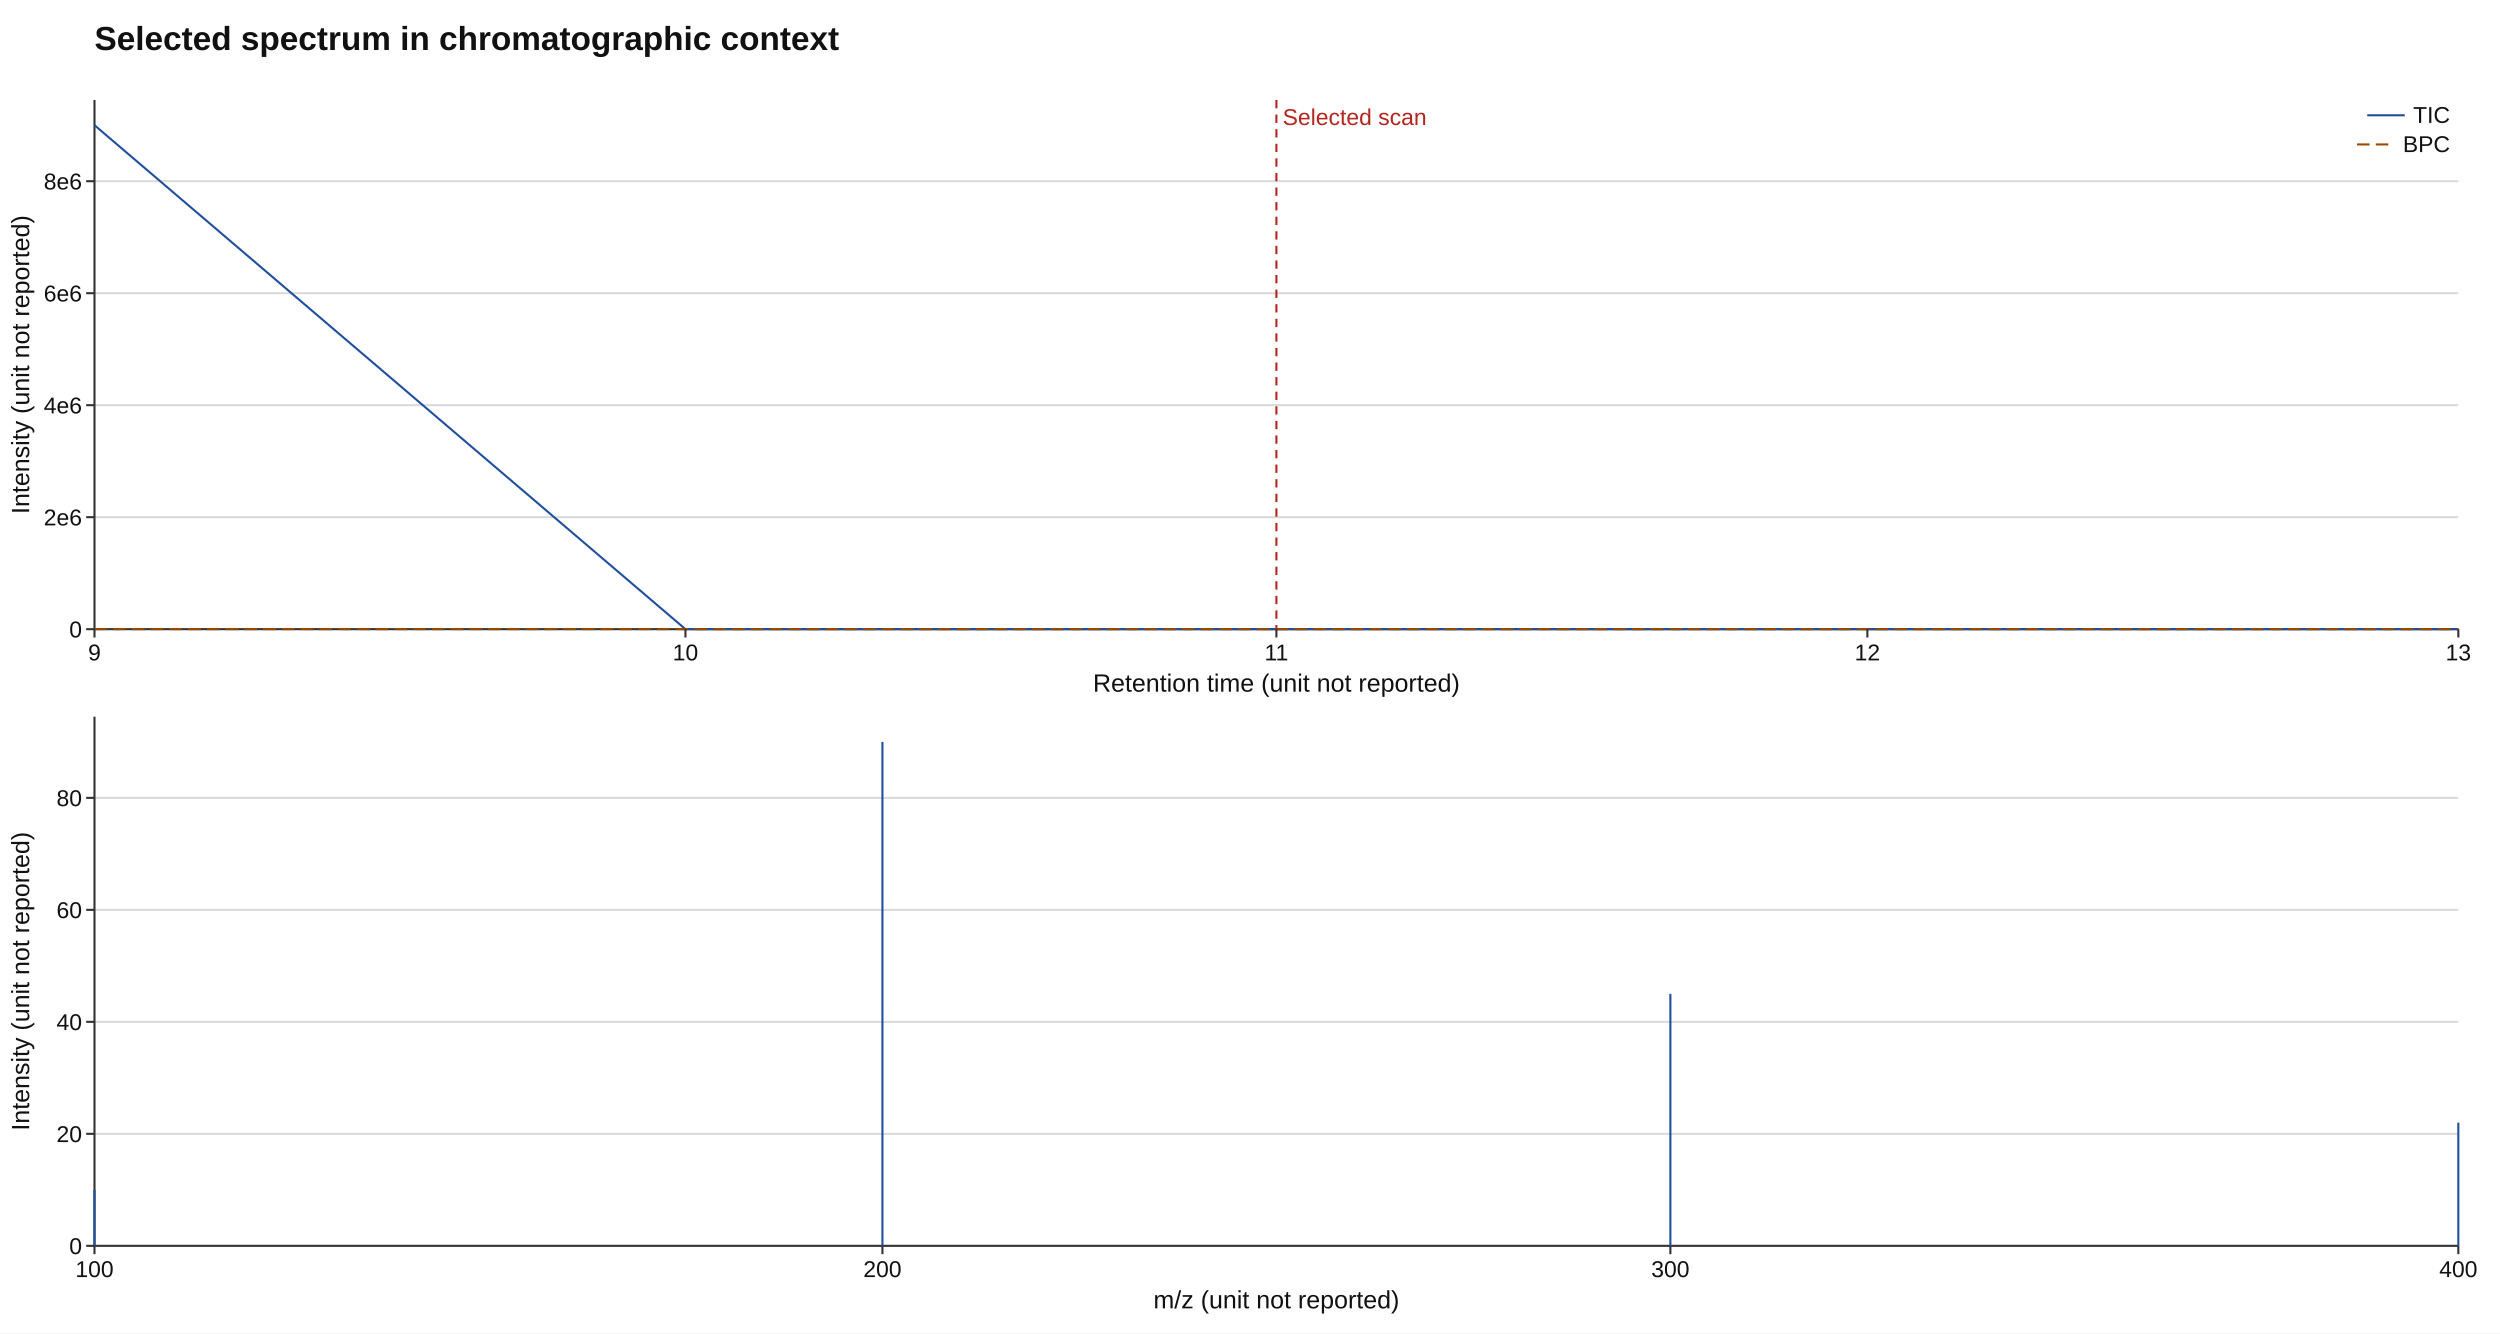
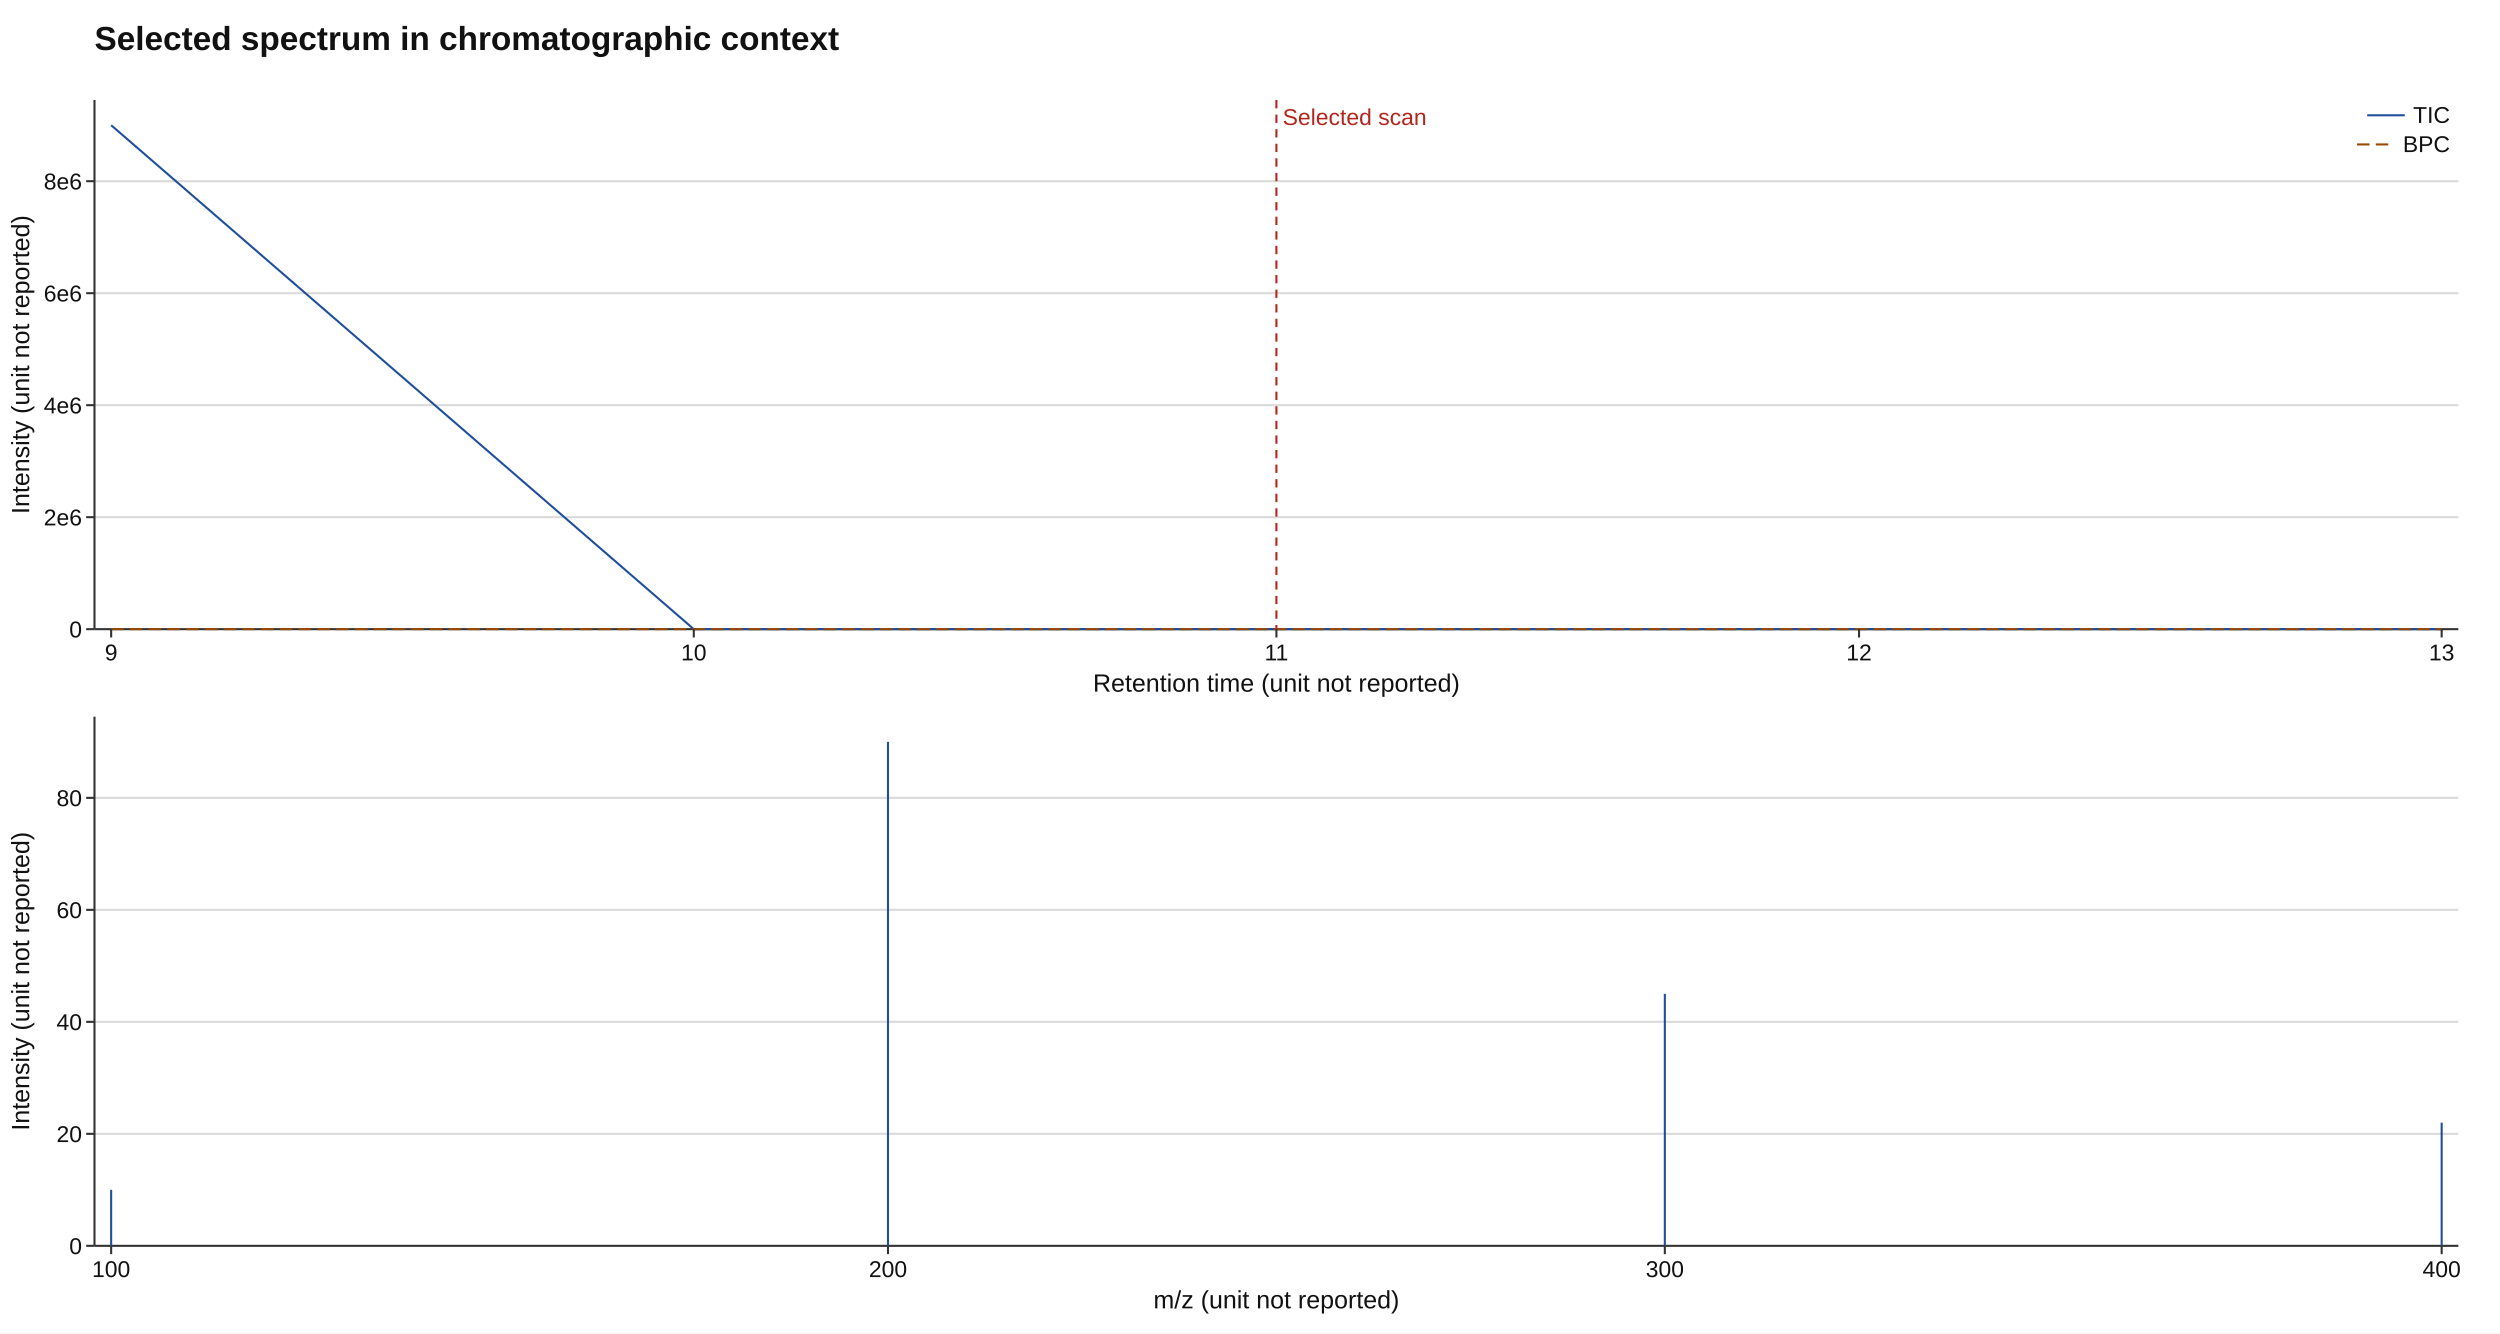
<svg xmlns="http://www.w3.org/2000/svg" width="1200" height="640" viewBox="0 0 1200 640" role="img">
  <rect x="0" y="0" width="1200" height="640" fill="#ffffff" />
  <text x="45.353" y="24" fill="#111111" font-family="Arial, 'Liberation Sans', Helvetica, sans-serif" font-size="16" font-weight="700" xml:space="preserve">Selected spectrum in chromatographic context</text>
  <line x1="45.353" y1="248.243" x2="1180" y2="248.243" stroke="#333333" stroke-width="1" stroke-opacity="0.18" />
  <line x1="45.353" y1="194.487" x2="1180" y2="194.487" stroke="#333333" stroke-width="1" stroke-opacity="0.18" />
  <line x1="45.353" y1="140.73" x2="1180" y2="140.73" stroke="#333333" stroke-width="1" stroke-opacity="0.18" />
  <line x1="45.353" y1="86.974" x2="1180" y2="86.974" stroke="#333333" stroke-width="1" stroke-opacity="0.18" />
  <line x1="45.353" y1="302" x2="1180" y2="302" stroke="#333333" stroke-width="1" />
  <line x1="45.353" y1="48" x2="45.353" y2="302" stroke="#333333" stroke-width="1" />
-   <path d="M45.353 60.095L329.015 301.998L612.677 301.997L896.338 301.997L1180 301.997" fill="none" stroke="#1f4e9c" stroke-width="1" />
-   <path d="M45.353 302L329.015 302L612.677 301.999L896.338 301.999L1180 301.999" fill="none" stroke="#9a4a00" stroke-width="1" stroke-dasharray="6 3" />
+   <path d="M53.353 60.095L333.015 301.998L612.677 301.997L892.338 301.997L1172 301.997" fill="none" stroke="#1f4e9c" stroke-width="1" />
+   <path d="M53.353 302L333.015 302L612.677 301.999L892.338 301.999L1172 301.999" fill="none" stroke="#9a4a00" stroke-width="1" stroke-dasharray="6 3" />
  <line x1="1136.281" y1="55.333" x2="1154.281" y2="55.333" stroke="#1f4e9c" stroke-width="1" />
  <text x="1176" y="59" fill="#111111" font-family="Arial, 'Liberation Sans', Helvetica, sans-serif" font-size="11" text-anchor="end" xml:space="preserve">TIC</text>
  <line x1="1131.382" y1="69.333" x2="1149.382" y2="69.333" stroke="#9a4a00" stroke-width="1" stroke-dasharray="6 3" />
  <text x="1176" y="73" fill="#111111" font-family="Arial, 'Liberation Sans', Helvetica, sans-serif" font-size="11" text-anchor="end" xml:space="preserve">BPC</text>
  <line x1="612.677" y1="48" x2="612.677" y2="302" stroke="#b3261e" stroke-width="1" stroke-dasharray="4 3" />
  <text x="615.677" y="60" fill="#b3261e" font-family="Arial, 'Liberation Sans', Helvetica, sans-serif" font-size="11">
    <tspan x="615.677" y="60" xml:space="preserve">Selected scan</tspan>
  </text>
  <line x1="41.353" y1="302" x2="45.353" y2="302" stroke="#333333" stroke-width="1" />
  <text x="39.353" y="305.96" fill="#111111" font-family="Arial, 'Liberation Sans', Helvetica, sans-serif" font-size="11" text-anchor="end" xml:space="preserve">0</text>
  <line x1="41.353" y1="248.243" x2="45.353" y2="248.243" stroke="#333333" stroke-width="1" />
  <text x="39.353" y="252.203" fill="#111111" font-family="Arial, 'Liberation Sans', Helvetica, sans-serif" font-size="11" text-anchor="end" xml:space="preserve">2e6</text>
  <line x1="41.353" y1="194.487" x2="45.353" y2="194.487" stroke="#333333" stroke-width="1" />
  <text x="39.353" y="198.447" fill="#111111" font-family="Arial, 'Liberation Sans', Helvetica, sans-serif" font-size="11" text-anchor="end" xml:space="preserve">4e6</text>
  <line x1="41.353" y1="140.73" x2="45.353" y2="140.73" stroke="#333333" stroke-width="1" />
  <text x="39.353" y="144.69" fill="#111111" font-family="Arial, 'Liberation Sans', Helvetica, sans-serif" font-size="11" text-anchor="end" xml:space="preserve">6e6</text>
  <line x1="41.353" y1="86.974" x2="45.353" y2="86.974" stroke="#333333" stroke-width="1" />
  <text x="39.353" y="90.933" fill="#111111" font-family="Arial, 'Liberation Sans', Helvetica, sans-serif" font-size="11" text-anchor="end" xml:space="preserve">8e6</text>
-   <line x1="45.353" y1="302" x2="45.353" y2="306" stroke="#333333" stroke-width="1" />
-   <text x="45.353" y="317" fill="#111111" font-family="Arial, 'Liberation Sans', Helvetica, sans-serif" font-size="11" text-anchor="middle" xml:space="preserve">9</text>
-   <line x1="329.015" y1="302" x2="329.015" y2="306" stroke="#333333" stroke-width="1" />
-   <text x="329.015" y="317" fill="#111111" font-family="Arial, 'Liberation Sans', Helvetica, sans-serif" font-size="11" text-anchor="middle" xml:space="preserve">10</text>
+   <line x1="53.353" y1="302" x2="53.353" y2="306" stroke="#333333" stroke-width="1" />
+   <text x="53.353" y="317" fill="#111111" font-family="Arial, 'Liberation Sans', Helvetica, sans-serif" font-size="11" text-anchor="middle" xml:space="preserve">9</text>
+   <line x1="333.015" y1="302" x2="333.015" y2="306" stroke="#333333" stroke-width="1" />
+   <text x="333.015" y="317" fill="#111111" font-family="Arial, 'Liberation Sans', Helvetica, sans-serif" font-size="11" text-anchor="middle" xml:space="preserve">10</text>
  <line x1="612.677" y1="302" x2="612.677" y2="306" stroke="#333333" stroke-width="1" />
  <text x="612.677" y="317" fill="#111111" font-family="Arial, 'Liberation Sans', Helvetica, sans-serif" font-size="11" text-anchor="middle" xml:space="preserve">11</text>
-   <line x1="896.338" y1="302" x2="896.338" y2="306" stroke="#333333" stroke-width="1" />
-   <text x="896.338" y="317" fill="#111111" font-family="Arial, 'Liberation Sans', Helvetica, sans-serif" font-size="11" text-anchor="middle" xml:space="preserve">12</text>
-   <line x1="1180" y1="302" x2="1180" y2="306" stroke="#333333" stroke-width="1" />
-   <text x="1180" y="317" fill="#111111" font-family="Arial, 'Liberation Sans', Helvetica, sans-serif" font-size="11" text-anchor="middle" xml:space="preserve">13</text>
+   <line x1="892.338" y1="302" x2="892.338" y2="306" stroke="#333333" stroke-width="1" />
+   <text x="892.338" y="317" fill="#111111" font-family="Arial, 'Liberation Sans', Helvetica, sans-serif" font-size="11" text-anchor="middle" xml:space="preserve">12</text>
+   <line x1="1172" y1="302" x2="1172" y2="306" stroke="#333333" stroke-width="1" />
+   <text x="1172" y="317" fill="#111111" font-family="Arial, 'Liberation Sans', Helvetica, sans-serif" font-size="11" text-anchor="middle" xml:space="preserve">13</text>
  <text x="612.677" y="332" fill="#111111" font-family="Arial, 'Liberation Sans', Helvetica, sans-serif" font-size="12" text-anchor="middle" xml:space="preserve">Retention time (unit not reported)</text>
  <text x="14" y="175" fill="#111111" font-family="Arial, 'Liberation Sans', Helvetica, sans-serif" font-size="12" text-anchor="middle" transform="rotate(-90 14 175)" xml:space="preserve">Intensity (unit not reported)</text>
  <line x1="45.353" y1="544.243" x2="1180" y2="544.243" stroke="#333333" stroke-width="1" stroke-opacity="0.18" />
  <line x1="45.353" y1="490.487" x2="1180" y2="490.487" stroke="#333333" stroke-width="1" stroke-opacity="0.18" />
  <line x1="45.353" y1="436.73" x2="1180" y2="436.73" stroke="#333333" stroke-width="1" stroke-opacity="0.18" />
  <line x1="45.353" y1="382.974" x2="1180" y2="382.974" stroke="#333333" stroke-width="1" stroke-opacity="0.18" />
  <line x1="45.353" y1="598" x2="1180" y2="598" stroke="#333333" stroke-width="1" />
  <line x1="45.353" y1="344" x2="45.353" y2="598" stroke="#333333" stroke-width="1" />
-   <path d="M45.353 598V571.122M423.569 598V356.095M801.784 598V477.048M1180 598V538.868" fill="none" stroke="#1f4e9c" stroke-width="1" />
+   <path d="M53.353 598V571.122M426.235 598V356.095M799.118 598V477.048M1172 598V538.868" fill="none" stroke="#1f4e9c" stroke-width="1" />
  <line x1="41.353" y1="598" x2="45.353" y2="598" stroke="#333333" stroke-width="1" />
  <text x="39.353" y="601.96" fill="#111111" font-family="Arial, 'Liberation Sans', Helvetica, sans-serif" font-size="11" text-anchor="end" xml:space="preserve">0</text>
  <line x1="41.353" y1="544.243" x2="45.353" y2="544.243" stroke="#333333" stroke-width="1" />
  <text x="39.353" y="548.203" fill="#111111" font-family="Arial, 'Liberation Sans', Helvetica, sans-serif" font-size="11" text-anchor="end" xml:space="preserve">20</text>
  <line x1="41.353" y1="490.487" x2="45.353" y2="490.487" stroke="#333333" stroke-width="1" />
  <text x="39.353" y="494.447" fill="#111111" font-family="Arial, 'Liberation Sans', Helvetica, sans-serif" font-size="11" text-anchor="end" xml:space="preserve">40</text>
  <line x1="41.353" y1="436.73" x2="45.353" y2="436.73" stroke="#333333" stroke-width="1" />
  <text x="39.353" y="440.69" fill="#111111" font-family="Arial, 'Liberation Sans', Helvetica, sans-serif" font-size="11" text-anchor="end" xml:space="preserve">60</text>
  <line x1="41.353" y1="382.974" x2="45.353" y2="382.974" stroke="#333333" stroke-width="1" />
  <text x="39.353" y="386.933" fill="#111111" font-family="Arial, 'Liberation Sans', Helvetica, sans-serif" font-size="11" text-anchor="end" xml:space="preserve">80</text>
-   <line x1="45.353" y1="598" x2="45.353" y2="602" stroke="#333333" stroke-width="1" />
-   <text x="45.353" y="613" fill="#111111" font-family="Arial, 'Liberation Sans', Helvetica, sans-serif" font-size="11" text-anchor="middle" xml:space="preserve">100</text>
-   <line x1="423.569" y1="598" x2="423.569" y2="602" stroke="#333333" stroke-width="1" />
-   <text x="423.569" y="613" fill="#111111" font-family="Arial, 'Liberation Sans', Helvetica, sans-serif" font-size="11" text-anchor="middle" xml:space="preserve">200</text>
-   <line x1="801.784" y1="598" x2="801.784" y2="602" stroke="#333333" stroke-width="1" />
-   <text x="801.784" y="613" fill="#111111" font-family="Arial, 'Liberation Sans', Helvetica, sans-serif" font-size="11" text-anchor="middle" xml:space="preserve">300</text>
-   <line x1="1180" y1="598" x2="1180" y2="602" stroke="#333333" stroke-width="1" />
-   <text x="1180" y="613" fill="#111111" font-family="Arial, 'Liberation Sans', Helvetica, sans-serif" font-size="11" text-anchor="middle" xml:space="preserve">400</text>
+   <line x1="53.353" y1="598" x2="53.353" y2="602" stroke="#333333" stroke-width="1" />
+   <text x="53.353" y="613" fill="#111111" font-family="Arial, 'Liberation Sans', Helvetica, sans-serif" font-size="11" text-anchor="middle" xml:space="preserve">100</text>
+   <line x1="426.235" y1="598" x2="426.235" y2="602" stroke="#333333" stroke-width="1" />
+   <text x="426.235" y="613" fill="#111111" font-family="Arial, 'Liberation Sans', Helvetica, sans-serif" font-size="11" text-anchor="middle" xml:space="preserve">200</text>
+   <line x1="799.118" y1="598" x2="799.118" y2="602" stroke="#333333" stroke-width="1" />
+   <text x="799.118" y="613" fill="#111111" font-family="Arial, 'Liberation Sans', Helvetica, sans-serif" font-size="11" text-anchor="middle" xml:space="preserve">300</text>
+   <line x1="1172" y1="598" x2="1172" y2="602" stroke="#333333" stroke-width="1" />
+   <text x="1172" y="613" fill="#111111" font-family="Arial, 'Liberation Sans', Helvetica, sans-serif" font-size="11" text-anchor="middle" xml:space="preserve">400</text>
  <text x="612.677" y="628" fill="#111111" font-family="Arial, 'Liberation Sans', Helvetica, sans-serif" font-size="12" text-anchor="middle" xml:space="preserve">m/z (unit not reported)</text>
  <text x="14" y="471" fill="#111111" font-family="Arial, 'Liberation Sans', Helvetica, sans-serif" font-size="12" text-anchor="middle" transform="rotate(-90 14 471)" xml:space="preserve">Intensity (unit not reported)</text>
</svg>
